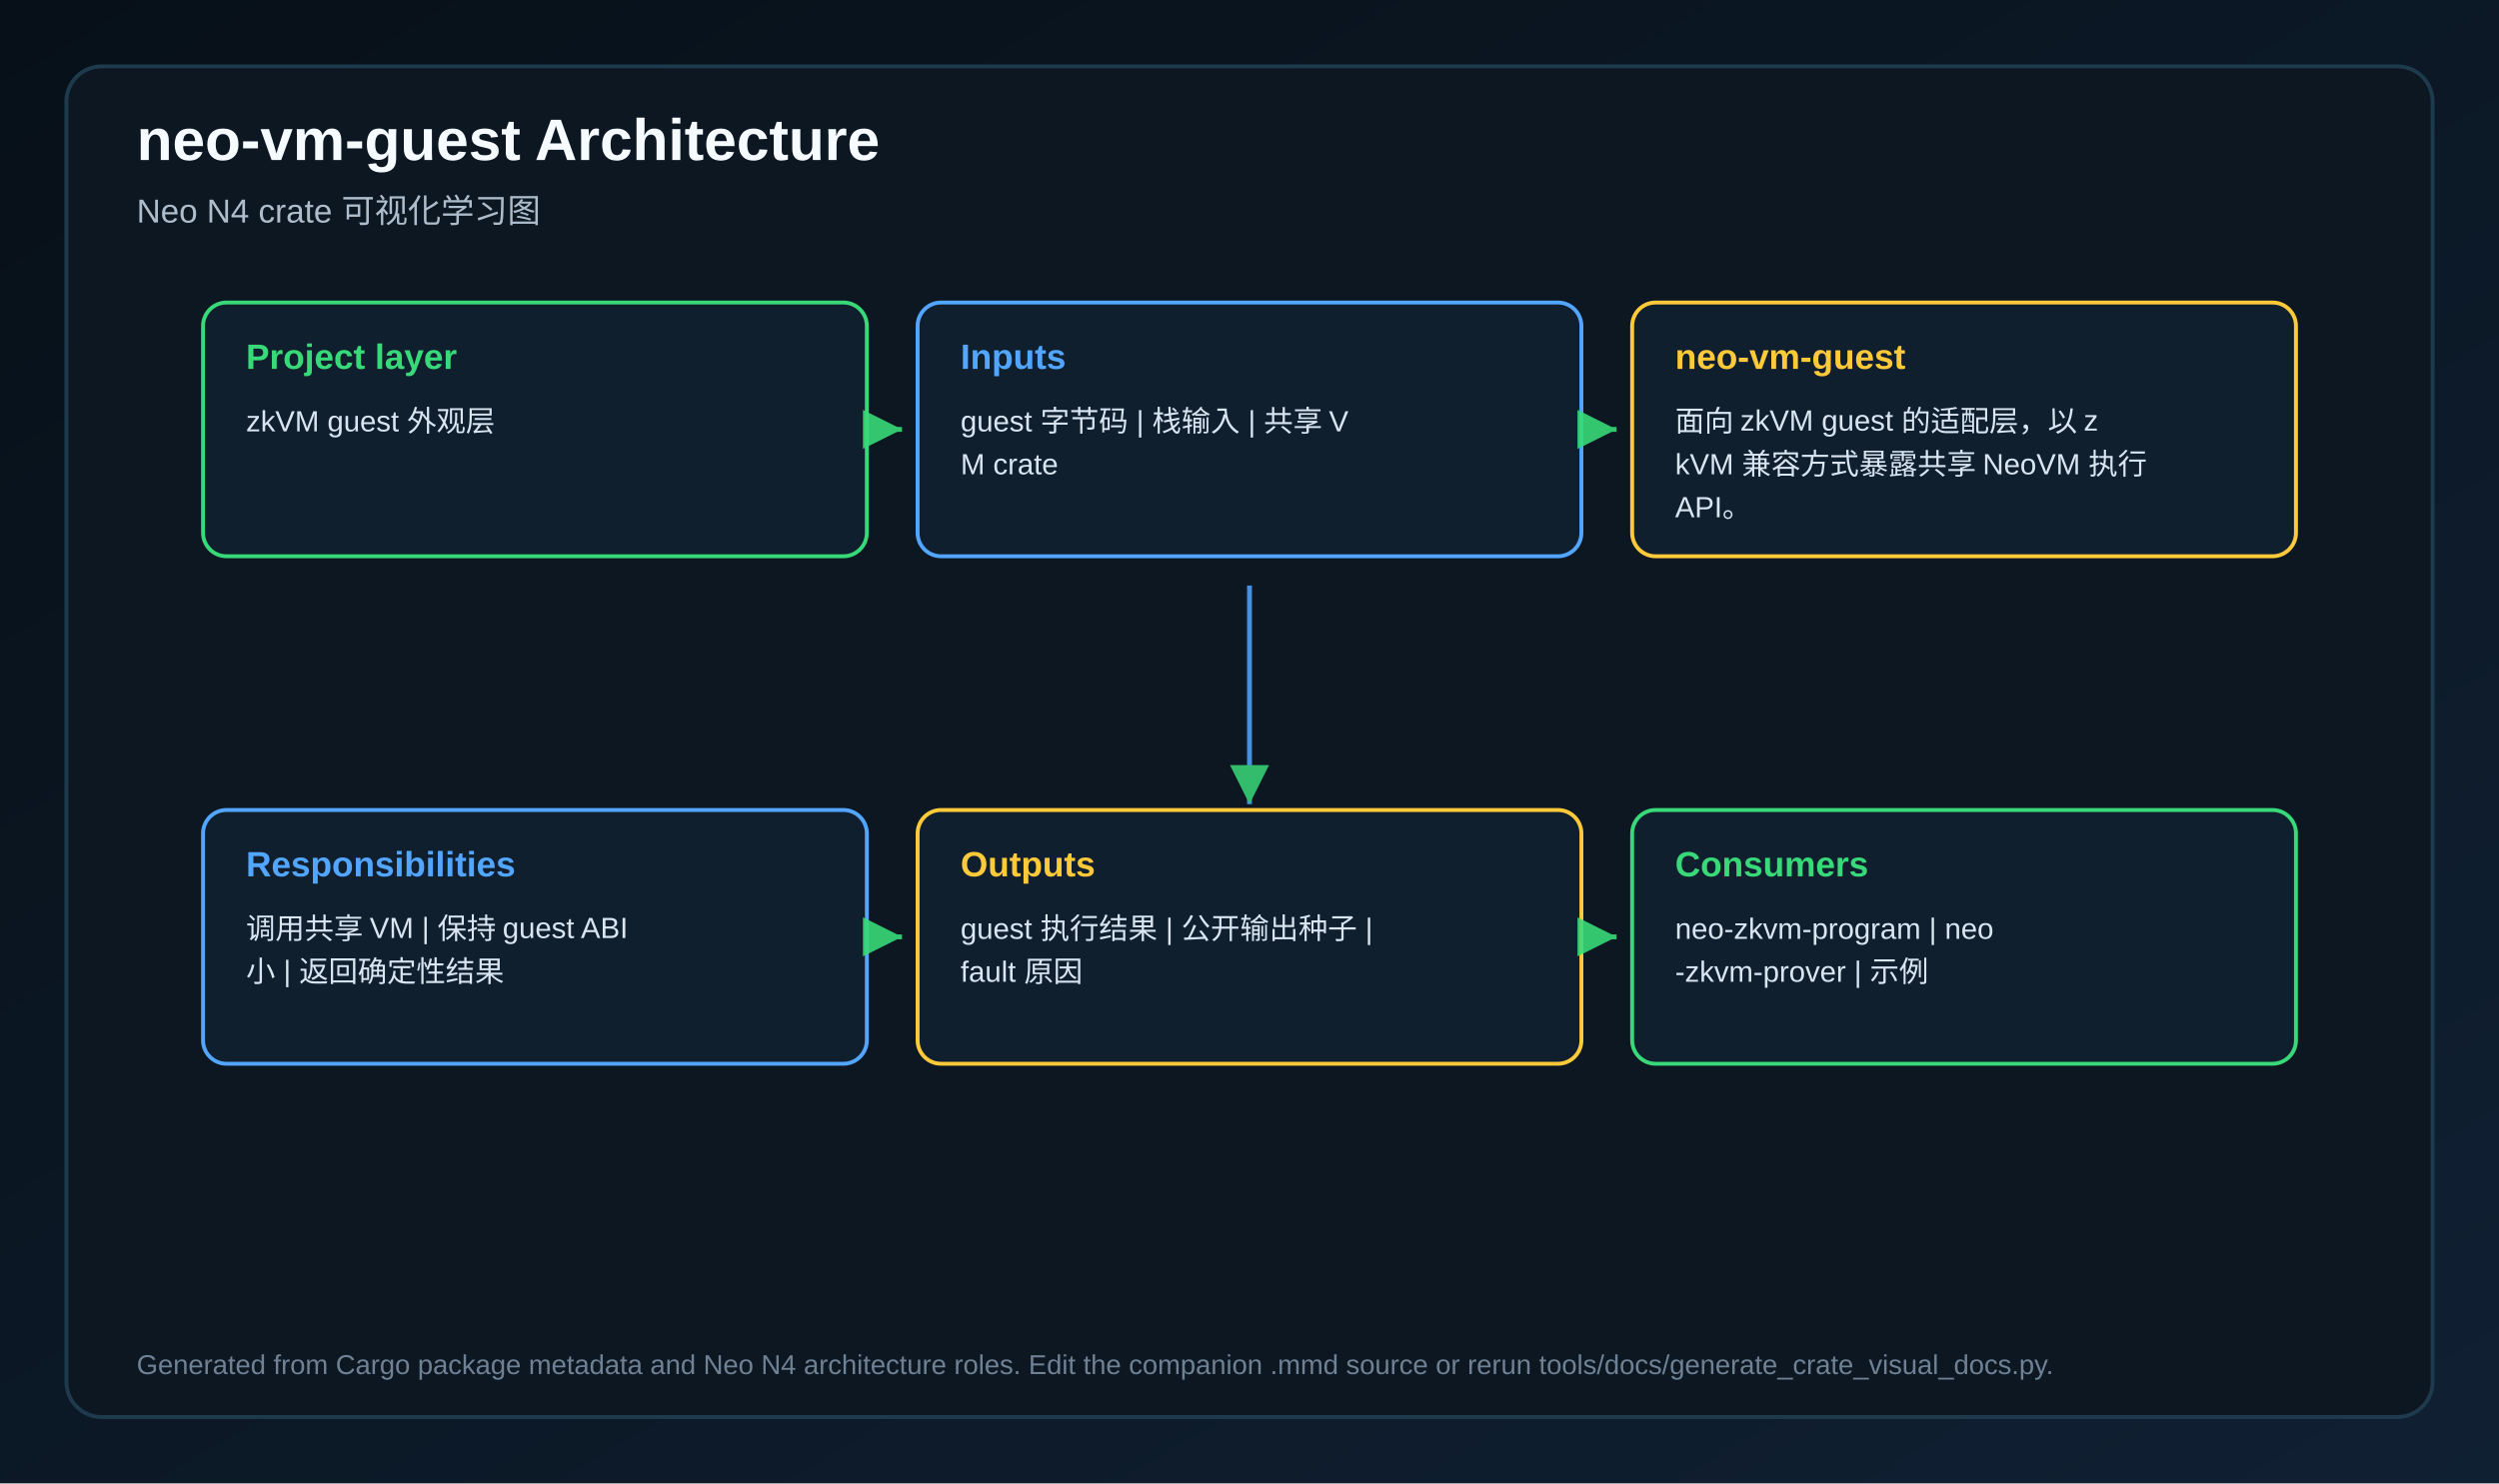
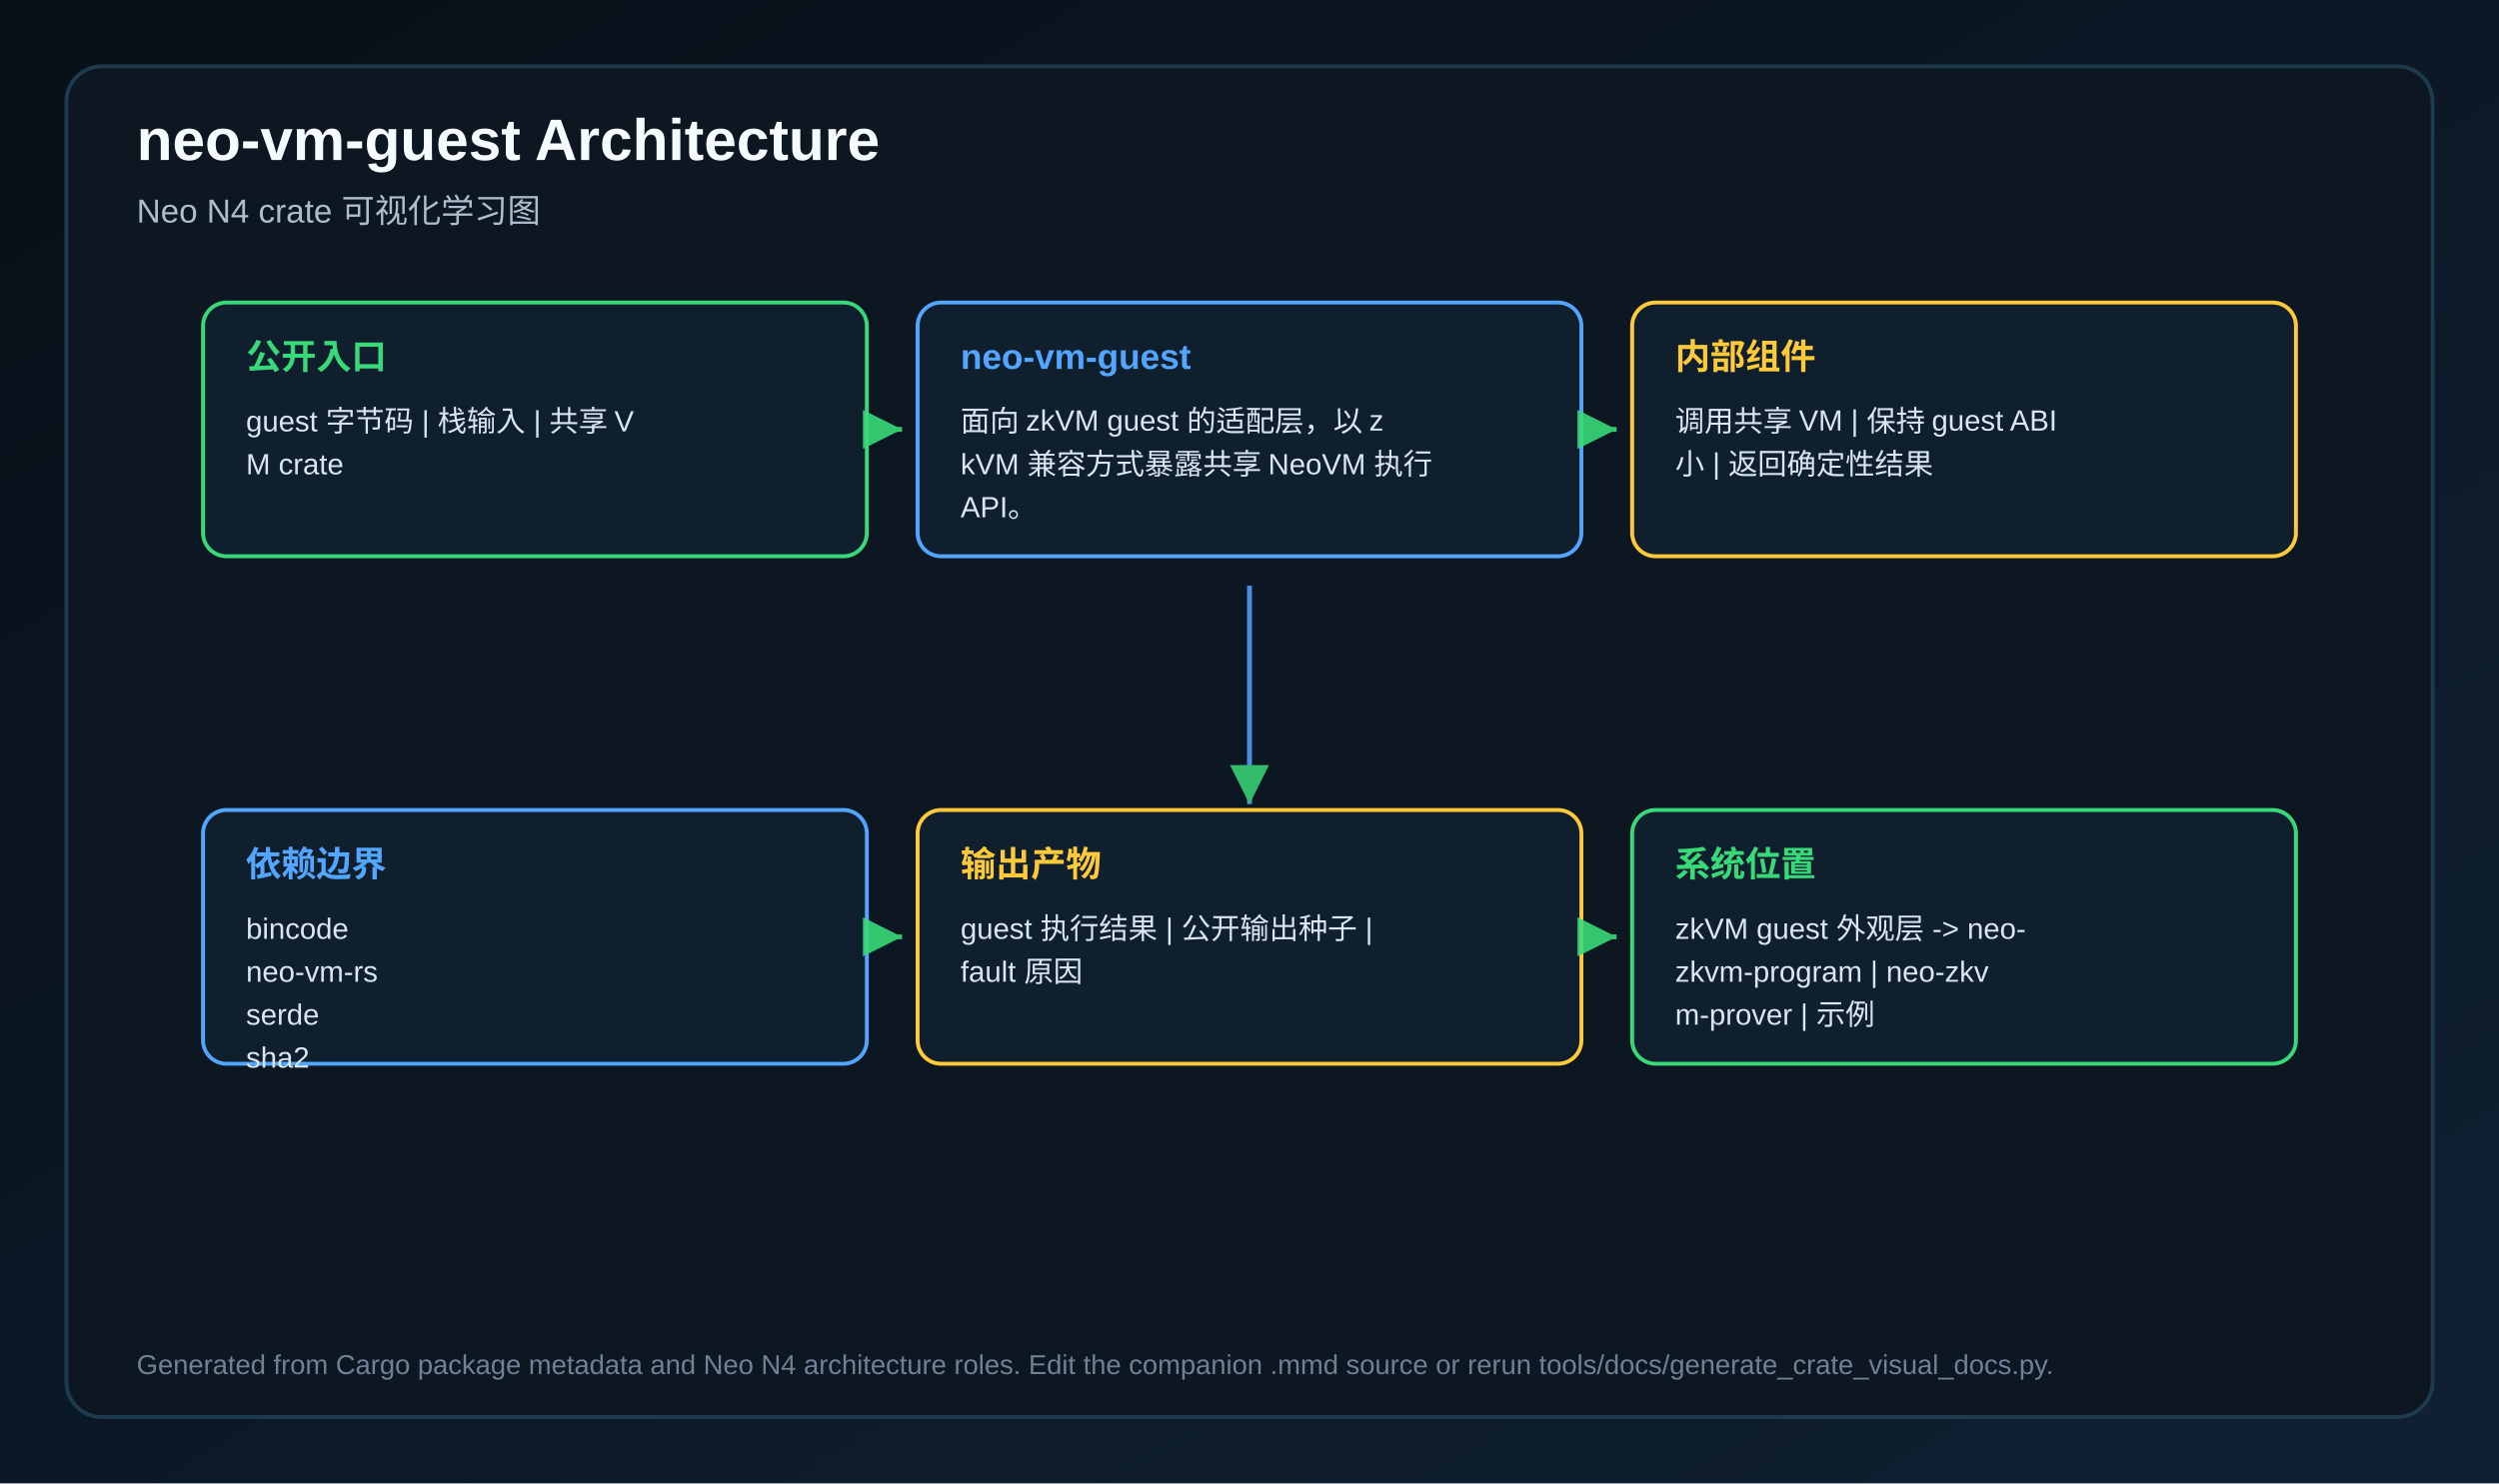
<svg xmlns="http://www.w3.org/2000/svg" width="1280" height="760" viewBox="0 0 1280 760" role="img" aria-label="neo-vm-guest Architecture">
  <defs>
    <linearGradient id="bg" x1="0" x2="1" y1="0" y2="1">
      <stop offset="0" stop-color="#071018" />
      <stop offset="1" stop-color="#102033" />
    </linearGradient>
    <marker id="arrow" markerWidth="12" markerHeight="12" refX="10" refY="6" orient="auto">
      <path d="M2,2 L10,6 L2,10 Z" fill="#38d978" />
    </marker>
  </defs>
  <rect x="0" y="0" width="1280" height="760" fill="url(#bg)" />
  <rect x="34" y="34" width="1212" height="692" rx="18" fill="#0c1722" stroke="#1e3a4d" stroke-width="2" />
  <text x="70" y="82" fill="#f6fbff" font-size="30" font-family="Segoe UI, Arial, sans-serif" font-weight="700">neo-vm-guest Architecture</text>
  <text x="70" y="114" fill="#aebdcc" font-size="17" font-family="Segoe UI, Arial, sans-serif">Neo N4 crate 可视化学习图</text>
  <rect x="104" y="155" width="340" height="130" rx="12" fill="#101f2d" stroke="#38d978" stroke-width="2" />
-   <text x="126" y="189" fill="#38d978" font-size="18" font-family="Segoe UI, Arial, sans-serif" font-weight="700">Project layer</text>
-   <text x="126" y="221" fill="#d9e6f2" font-size="15" font-family="Segoe UI, Arial, sans-serif">zkVM guest 外观层</text>
+   <text x="126" y="189" fill="#38d978" font-size="18" font-family="Segoe UI, Arial, sans-serif" font-weight="700">公开入口</text>
+   <text x="126" y="221" fill="#d9e6f2" font-size="15" font-family="Segoe UI, Arial, sans-serif">guest 字节码 | 栈输入 | 共享 V</text>
+   <text x="126" y="243" fill="#d9e6f2" font-size="15" font-family="Segoe UI, Arial, sans-serif">M crate</text>
  <rect x="470" y="155" width="340" height="130" rx="12" fill="#101f2d" stroke="#52a6ff" stroke-width="2" />
-   <text x="492" y="189" fill="#52a6ff" font-size="18" font-family="Segoe UI, Arial, sans-serif" font-weight="700">Inputs</text>
-   <text x="492" y="221" fill="#d9e6f2" font-size="15" font-family="Segoe UI, Arial, sans-serif">guest 字节码 | 栈输入 | 共享 V</text>
-   <text x="492" y="243" fill="#d9e6f2" font-size="15" font-family="Segoe UI, Arial, sans-serif">M crate</text>
+   <text x="492" y="189" fill="#52a6ff" font-size="18" font-family="Segoe UI, Arial, sans-serif" font-weight="700">neo-vm-guest</text>
+   <text x="492" y="221" fill="#d9e6f2" font-size="15" font-family="Segoe UI, Arial, sans-serif">面向 zkVM guest 的适配层，以 z</text>
+   <text x="492" y="243" fill="#d9e6f2" font-size="15" font-family="Segoe UI, Arial, sans-serif">kVM 兼容方式暴露共享 NeoVM 执行 </text>
+   <text x="492" y="265" fill="#d9e6f2" font-size="15" font-family="Segoe UI, Arial, sans-serif">API。</text>
  <line x1="452" y1="220" x2="462" y2="220" stroke="#38d978" stroke-width="2.5" marker-end="url(#arrow)" opacity="0.9" />
  <rect x="836" y="155" width="340" height="130" rx="12" fill="#101f2d" stroke="#ffca3a" stroke-width="2" />
-   <text x="858" y="189" fill="#ffca3a" font-size="18" font-family="Segoe UI, Arial, sans-serif" font-weight="700">neo-vm-guest</text>
-   <text x="858" y="221" fill="#d9e6f2" font-size="15" font-family="Segoe UI, Arial, sans-serif">面向 zkVM guest 的适配层，以 z</text>
-   <text x="858" y="243" fill="#d9e6f2" font-size="15" font-family="Segoe UI, Arial, sans-serif">kVM 兼容方式暴露共享 NeoVM 执行 </text>
-   <text x="858" y="265" fill="#d9e6f2" font-size="15" font-family="Segoe UI, Arial, sans-serif">API。</text>
+   <text x="858" y="189" fill="#ffca3a" font-size="18" font-family="Segoe UI, Arial, sans-serif" font-weight="700">内部组件</text>
+   <text x="858" y="221" fill="#d9e6f2" font-size="15" font-family="Segoe UI, Arial, sans-serif">调用共享 VM | 保持 guest ABI</text>
+   <text x="858" y="243" fill="#d9e6f2" font-size="15" font-family="Segoe UI, Arial, sans-serif"> 小 | 返回确定性结果</text>
  <line x1="818" y1="220" x2="828" y2="220" stroke="#38d978" stroke-width="2.5" marker-end="url(#arrow)" opacity="0.9" />
  <rect x="104" y="415" width="340" height="130" rx="12" fill="#101f2d" stroke="#52a6ff" stroke-width="2" />
-   <text x="126" y="449" fill="#52a6ff" font-size="18" font-family="Segoe UI, Arial, sans-serif" font-weight="700">Responsibilities</text>
-   <text x="126" y="481" fill="#d9e6f2" font-size="15" font-family="Segoe UI, Arial, sans-serif">调用共享 VM | 保持 guest ABI</text>
-   <text x="126" y="503" fill="#d9e6f2" font-size="15" font-family="Segoe UI, Arial, sans-serif"> 小 | 返回确定性结果</text>
+   <text x="126" y="449" fill="#52a6ff" font-size="18" font-family="Segoe UI, Arial, sans-serif" font-weight="700">依赖边界</text>
+   <text x="126" y="481" fill="#d9e6f2" font-size="15" font-family="Segoe UI, Arial, sans-serif">bincode</text>
+   <text x="126" y="503" fill="#d9e6f2" font-size="15" font-family="Segoe UI, Arial, sans-serif">neo-vm-rs</text>
+   <text x="126" y="525" fill="#d9e6f2" font-size="15" font-family="Segoe UI, Arial, sans-serif">serde</text>
+   <text x="126" y="547" fill="#d9e6f2" font-size="15" font-family="Segoe UI, Arial, sans-serif">sha2</text>
  <rect x="470" y="415" width="340" height="130" rx="12" fill="#101f2d" stroke="#ffca3a" stroke-width="2" />
-   <text x="492" y="449" fill="#ffca3a" font-size="18" font-family="Segoe UI, Arial, sans-serif" font-weight="700">Outputs</text>
+   <text x="492" y="449" fill="#ffca3a" font-size="18" font-family="Segoe UI, Arial, sans-serif" font-weight="700">输出产物</text>
  <text x="492" y="481" fill="#d9e6f2" font-size="15" font-family="Segoe UI, Arial, sans-serif">guest 执行结果 | 公开输出种子 | </text>
  <text x="492" y="503" fill="#d9e6f2" font-size="15" font-family="Segoe UI, Arial, sans-serif">fault 原因</text>
  <line x1="452" y1="480" x2="462" y2="480" stroke="#38d978" stroke-width="2.5" marker-end="url(#arrow)" opacity="0.9" />
  <rect x="836" y="415" width="340" height="130" rx="12" fill="#101f2d" stroke="#38d978" stroke-width="2" />
-   <text x="858" y="449" fill="#38d978" font-size="18" font-family="Segoe UI, Arial, sans-serif" font-weight="700">Consumers</text>
-   <text x="858" y="481" fill="#d9e6f2" font-size="15" font-family="Segoe UI, Arial, sans-serif">neo-zkvm-program | neo</text>
-   <text x="858" y="503" fill="#d9e6f2" font-size="15" font-family="Segoe UI, Arial, sans-serif">-zkvm-prover | 示例</text>
+   <text x="858" y="449" fill="#38d978" font-size="18" font-family="Segoe UI, Arial, sans-serif" font-weight="700">系统位置</text>
+   <text x="858" y="481" fill="#d9e6f2" font-size="15" font-family="Segoe UI, Arial, sans-serif">zkVM guest 外观层 -&gt; neo-</text>
+   <text x="858" y="503" fill="#d9e6f2" font-size="15" font-family="Segoe UI, Arial, sans-serif">zkvm-program | neo-zkv</text>
+   <text x="858" y="525" fill="#d9e6f2" font-size="15" font-family="Segoe UI, Arial, sans-serif">m-prover | 示例</text>
  <line x1="818" y1="480" x2="828" y2="480" stroke="#38d978" stroke-width="2.5" marker-end="url(#arrow)" opacity="0.9" />
  <path d="M640 300 C640 350 640 370 640 412" stroke="#52a6ff" stroke-width="2.5" fill="none" marker-end="url(#arrow)" opacity="0.85" />
  <text x="70" y="704" fill="#6f8194" font-size="14" font-family="Segoe UI, Arial, sans-serif">Generated from Cargo package metadata and Neo N4 architecture roles. Edit the companion .mmd source or rerun tools/docs/generate_crate_visual_docs.py.</text>
</svg>
